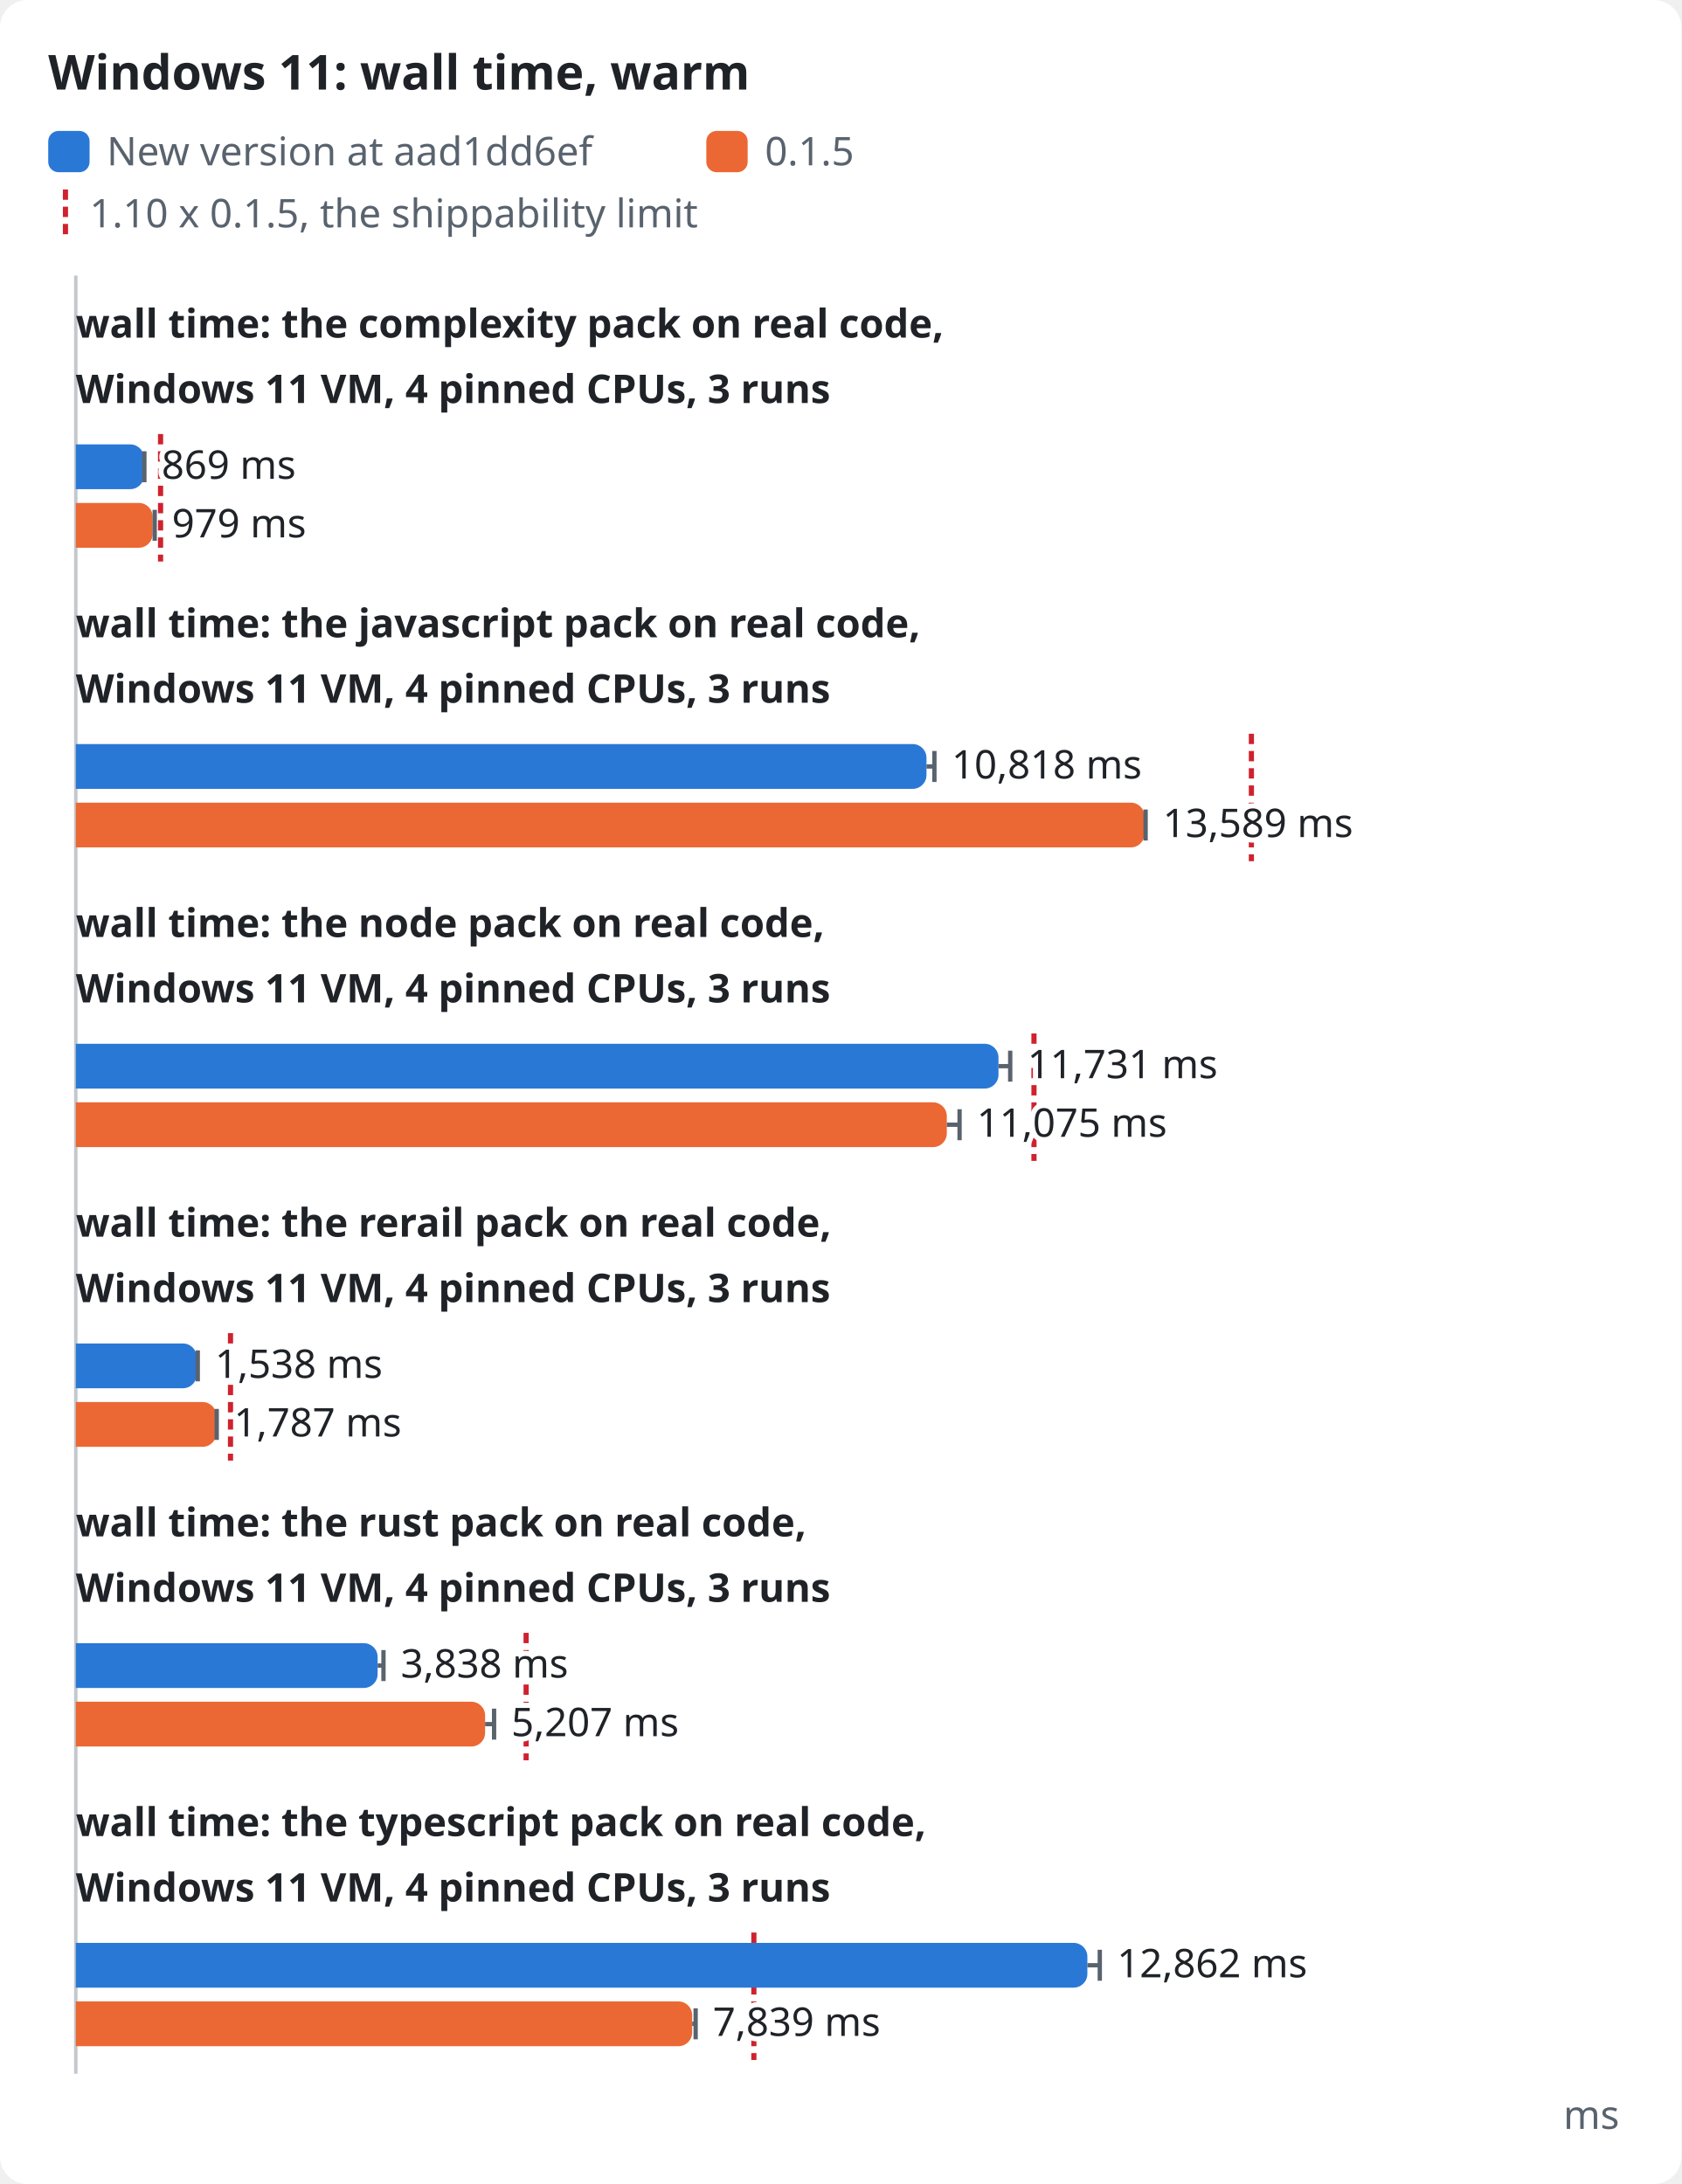
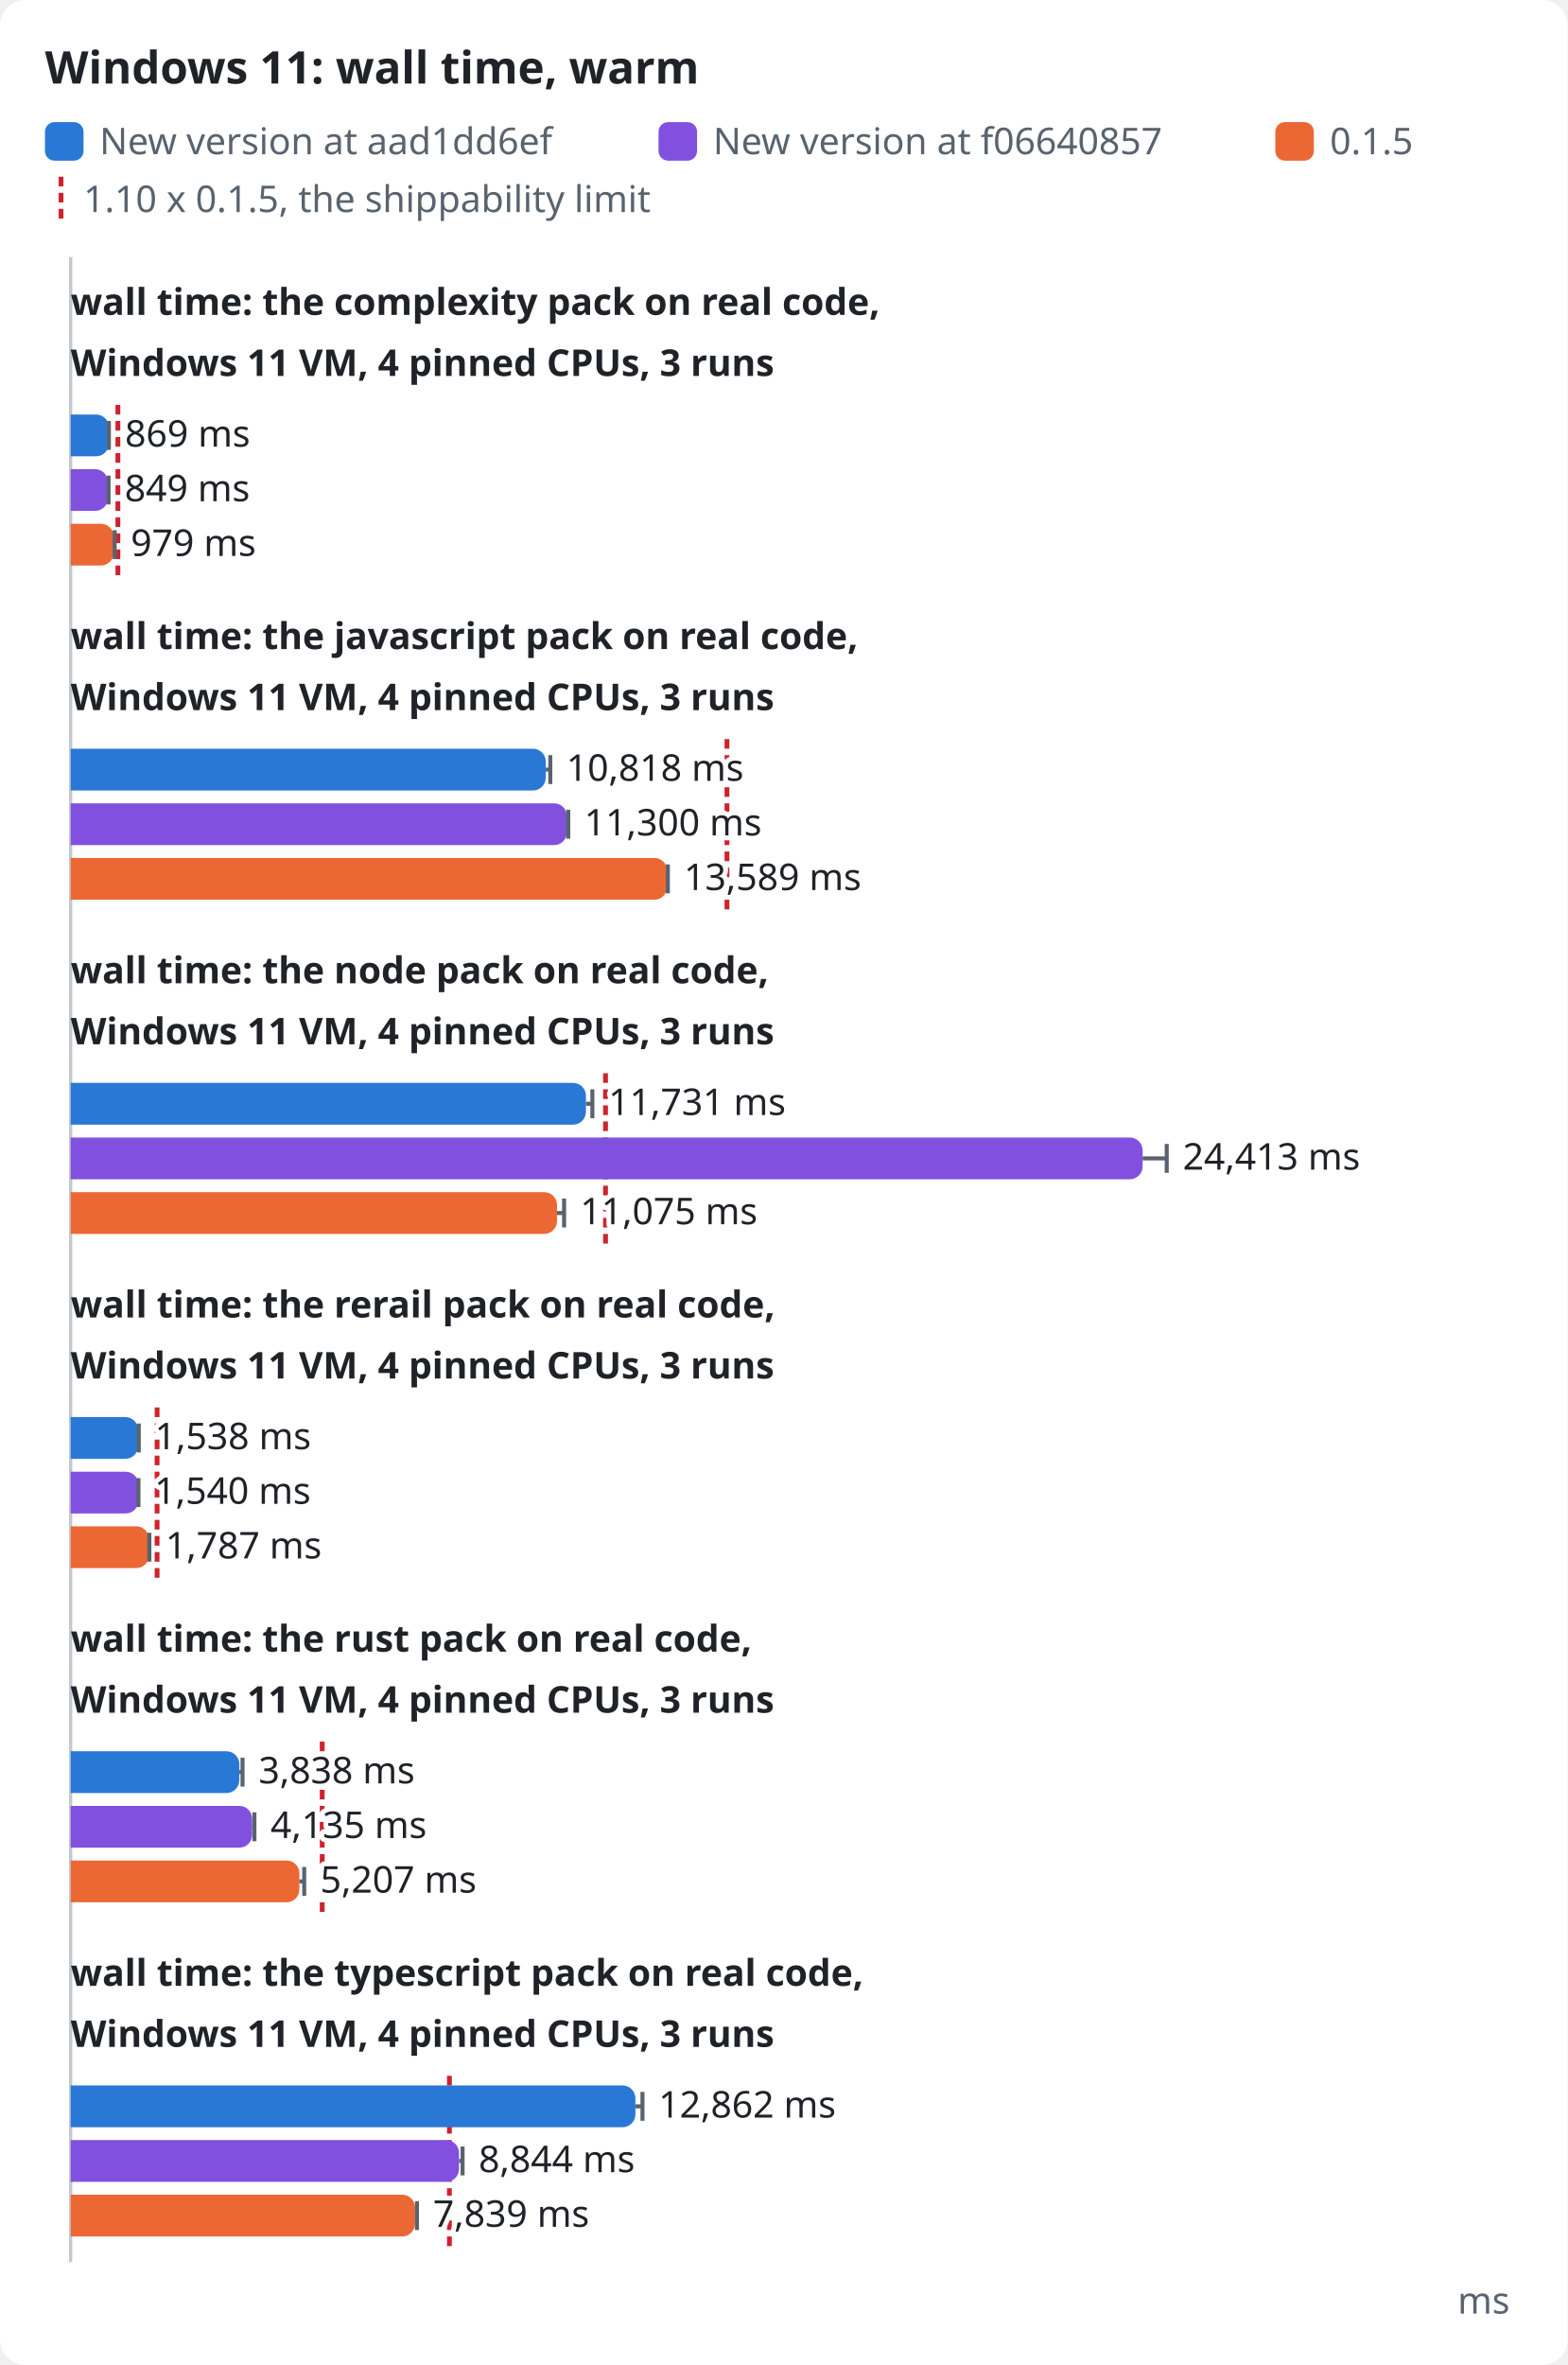
- <svg xmlns="http://www.w3.org/2000/svg" viewBox="0 0 488 634" width="488" height="634" role="img" aria-labelledby="title desc">
+ <svg xmlns="http://www.w3.org/2000/svg" viewBox="0 0 488 736" width="488" height="736" role="img" aria-labelledby="title desc">
  <style>text{font:12.5px -apple-system,BlinkMacSystemFont,"Segoe UI","Noto Sans",Helvetica,Arial,sans-serif} .hl{paint-order:stroke;stroke-width:3px;stroke-linejoin:round} .smalltext{font-size:11.5px} .b{font-weight:600} .ttl{font-size:14px;font-weight:600} .ln{fill:none;stroke-width:2;stroke-linejoin:round;stroke-linecap:round} .wk{stroke-width:1.25;fill:none} .ref{stroke-width:1.5;stroke-dasharray:3 2;fill:none} .ax{stroke-width:1;fill:none} .gr{stroke-width:1;fill:none} .nmk{fill:none;stroke-width:1.25;stroke-dasharray:2 2} .zone{stroke:none}
text{fill:#1f2328} .plate{fill:#ffffff} .hl{stroke:#ffffff} .muted{fill:#59636e} .sn{fill:#2a78d6} .sp{fill:#eb6834} .sb{fill:#1baf7a} .sh{fill:#8250df} .ln.sn{stroke:#2a78d6} .ln.sp{stroke:#eb6834} .ln.sb{stroke:#1baf7a} .wk{stroke:#59636e} .ref{stroke:#cf222e} .ax{stroke:#c3c8cf} .gr{stroke:#e1e4e8} .gd{fill:#1a7f37} .bd{fill:#cf222e} .sm{fill:#59636e} .nmk{stroke:#59636e} .zone{fill:#f0f1f3}
@media (prefers-color-scheme:dark){text{fill:#e6edf3} .plate{fill:#0d1117} .hl{stroke:#0d1117} .muted{fill:#9198a1} .sn{fill:#3987e5} .sp{fill:#d95926} .sb{fill:#199e70} .sh{fill:#a371f7} .ln.sn{stroke:#3987e5} .ln.sp{stroke:#d95926} .ln.sb{stroke:#199e70} .wk{stroke:#9198a1} .ref{stroke:#f85149} .ax{stroke:#3d444d} .gr{stroke:#262c36} .gd{fill:#3fb950} .bd{fill:#f85149} .sm{fill:#9198a1} .nmk{stroke:#9198a1} .zone{fill:#1c2129}}</style>
  <rect class="plate" width="100%" height="100%" rx="8" />
  <text class="ttl" x="14" y="26">Windows 11: wall time, warm</text>
  <g transform="translate(14 38)">
    <rect class="sn" x="0" y="0" width="12" height="12" rx="3" />
    <text class="muted smalltext" x="17" y="10">New version at aad1dd6ef</text>
-     <rect class="sp" x="191" y="0" width="12" height="12" rx="3" />
-     <text class="muted smalltext" x="208" y="10">0.1.5</text>
+     <rect class="sh" x="191" y="0" width="12" height="12" rx="3" />
+     <text class="muted smalltext" x="208" y="10">New version at f06640857</text>
+     <rect class="sp" x="383" y="0" width="12" height="12" rx="3" />
+     <text class="muted smalltext" x="400" y="10">0.1.5</text>
    <path class="ref" d="M5 17V31" />
    <text class="muted smalltext" x="12" y="28">1.10 x 0.1.5, the shippability limit</text>
  </g>
  <g transform="translate(14 78)">
-     <path class="ax" d="M8 2V524" />
-     <path class="ref" d="M32.6 48V85" />
-     <path class="ref" d="M349.2 135V172" />
-     <path class="ref" d="M286.1 222V259" />
-     <path class="ref" d="M52.9 309V346" />
-     <path class="ref" d="M138.7 396V433" />
-     <path class="ref" d="M204.8 483V520" />
+     <path class="ax" d="M8 2V626" />
+     <path class="ref" d="M22.7 48V102" />
+     <path class="ref" d="M212.3 152V206" />
+     <path class="ref" d="M174.5 256V310" />
+     <path class="ref" d="M34.9 360V414" />
+     <path class="ref" d="M86.3 464V518" />
+     <path class="ref" d="M125.9 568V622" />
    <text class="b smalltext" x="8" y="20">wall time: the complexity pack on real code,</text>
    <text class="b smalltext" x="8" y="39">Windows 11 VM, 4 pinned CPUs, 3 runs</text>
    <g>
-       <path class="sn" d="M8 51h15.8a4 4 0 0 1 4 4v5a4 4 0 0 1 -4 4h-15.8z" />
-       <path class="wk" d="M27.8 57.5H27.9M27.9 53v9" />
-       <text class="smalltext hl" x="32.9" y="61">869 ms</text>
+       <path class="sn" d="M8 51h7.9a4 4 0 0 1 4 4v5a4 4 0 0 1 -4 4h-7.9z" />
+       <path class="wk" d="M19.9 57.5H19.9M19.9 53v9" />
+       <text class="smalltext hl" x="24.9" y="61">869 ms</text>
    </g>
    <g>
-       <path class="sp" d="M8 68h18.3a4 4 0 0 1 4 4v5a4 4 0 0 1 -4 4h-18.3z" />
-       <path class="wk" d="M30.3 74.5H30.9M30.9 70v9" />
-       <text class="smalltext hl" x="35.9" y="78">979 ms</text>
-     </g>
-     <text class="b smalltext" x="8" y="107">wall time: the javascript pack on real code,</text>
-     <text class="b smalltext" x="8" y="126">Windows 11 VM, 4 pinned CPUs, 3 runs</text>
-     <g>
-       <path class="sn" d="M8 138h242.9a4 4 0 0 1 4 4v5a4 4 0 0 1 -4 4h-242.9z" />
-       <path class="wk" d="M254.9 144.5H257.2M257.2 140v9" />
-       <text class="smalltext hl" x="262.2" y="148">10,818 ms</text>
+       <path class="sh" d="M8 68h7.6a4 4 0 0 1 4 4v5a4 4 0 0 1 -4 4h-7.6z" />
+       <path class="wk" d="M19.6 74.5H19.8M19.8 70v9" />
+       <text class="smalltext hl" x="24.8" y="78">849 ms</text>
    </g>
    <g>
-       <path class="sp" d="M8 155h306.2a4 4 0 0 1 4 4v5a4 4 0 0 1 -4 4h-306.2z" />
-       <path class="wk" d="M318.2 161.5H318.5M318.5 157v9" />
-       <text class="smalltext hl" x="323.5" y="165">13,589 ms</text>
+       <path class="sp" d="M8 85h9.4a4 4 0 0 1 4 4v5a4 4 0 0 1 -4 4h-9.4z" />
+       <path class="wk" d="M21.4 91.5H21.7M21.7 87v9" />
+       <text class="smalltext hl" x="26.7" y="95">979 ms</text>
    </g>
-     <text class="b smalltext" x="8" y="194">wall time: the node pack on real code,</text>
-     <text class="b smalltext" x="8" y="213">Windows 11 VM, 4 pinned CPUs, 3 runs</text>
+     <text class="b smalltext" x="8" y="124">wall time: the javascript pack on real code,</text>
+     <text class="b smalltext" x="8" y="143">Windows 11 VM, 4 pinned CPUs, 3 runs</text>
    <g>
-       <path class="sn" d="M8 225h263.8a4 4 0 0 1 4 4v5a4 4 0 0 1 -4 4h-263.8z" />
-       <path class="wk" d="M275.8 231.5H279.2M279.2 227v9" />
-       <text class="smalltext hl" x="284.2" y="235">11,731 ms</text>
+       <path class="sn" d="M8 155h143.9a4 4 0 0 1 4 4v5a4 4 0 0 1 -4 4h-143.9z" />
+       <path class="wk" d="M155.9 161.5H157.3M157.3 157v9" />
+       <text class="smalltext hl" x="162.3" y="165">10,818 ms</text>
    </g>
    <g>
-       <path class="sp" d="M8 242h248.8a4 4 0 0 1 4 4v5a4 4 0 0 1 -4 4h-248.8z" />
-       <path class="wk" d="M260.8 248.5H264.5M264.5 244v9" />
-       <text class="smalltext hl" x="269.5" y="252">11,075 ms</text>
-     </g>
-     <text class="b smalltext" x="8" y="281">wall time: the rerail pack on real code,</text>
-     <text class="b smalltext" x="8" y="300">Windows 11 VM, 4 pinned CPUs, 3 runs</text>
-     <g>
-       <path class="sn" d="M8 312h31.1a4 4 0 0 1 4 4v5a4 4 0 0 1 -4 4h-31.1z" />
-       <path class="wk" d="M43.1 318.5H43.4M43.4 314v9" />
-       <text class="smalltext hl" x="48.4" y="322">1,538 ms</text>
+       <path class="sh" d="M8 172h150.5a4 4 0 0 1 4 4v5a4 4 0 0 1 -4 4h-150.5z" />
+       <path class="wk" d="M162.5 178.5H162.9M162.9 174v9" />
+       <text class="smalltext hl" x="167.9" y="182">11,300 ms</text>
    </g>
    <g>
-       <path class="sp" d="M8 329h36.8a4 4 0 0 1 4 4v5a4 4 0 0 1 -4 4h-36.8z" />
-       <path class="wk" d="M48.8 335.5H48.9M48.9 331v9" />
-       <text class="smalltext hl" x="53.9" y="339">1,787 ms</text>
+       <path class="sp" d="M8 189h181.7a4 4 0 0 1 4 4v5a4 4 0 0 1 -4 4h-181.7z" />
+       <path class="wk" d="M193.7 195.5H193.9M193.9 191v9" />
+       <text class="smalltext hl" x="198.9" y="199">13,589 ms</text>
    </g>
-     <text class="b smalltext" x="8" y="368">wall time: the rust pack on real code,</text>
-     <text class="b smalltext" x="8" y="387">Windows 11 VM, 4 pinned CPUs, 3 runs</text>
+     <text class="b smalltext" x="8" y="228">wall time: the node pack on real code,</text>
+     <text class="b smalltext" x="8" y="247">Windows 11 VM, 4 pinned CPUs, 3 runs</text>
    <g>
-       <path class="sn" d="M8 399h83.6a4 4 0 0 1 4 4v5a4 4 0 0 1 -4 4h-83.6z" />
-       <path class="wk" d="M95.6 405.5H97.3M97.3 401v9" />
-       <text class="smalltext hl" x="102.3" y="409">3,838 ms</text>
+       <path class="sn" d="M8 259h156.4a4 4 0 0 1 4 4v5a4 4 0 0 1 -4 4h-156.4z" />
+       <path class="wk" d="M168.4 265.5H170.4M170.4 261v9" />
+       <text class="smalltext hl" x="175.4" y="269">11,731 ms</text>
    </g>
    <g>
-       <path class="sp" d="M8 416h114.8a4 4 0 0 1 4 4v5a4 4 0 0 1 -4 4h-114.8z" />
-       <path class="wk" d="M126.8 422.5H129.4M129.4 418v9" />
-       <text class="smalltext hl" x="134.4" y="426">5,207 ms</text>
-     </g>
-     <text class="b smalltext" x="8" y="455">wall time: the typescript pack on real code,</text>
-     <text class="b smalltext" x="8" y="474">Windows 11 VM, 4 pinned CPUs, 3 runs</text>
-     <g>
-       <path class="sn" d="M8 486h289.6a4 4 0 0 1 4 4v5a4 4 0 0 1 -4 4h-289.6z" />
-       <path class="wk" d="M301.6 492.5H305.2M305.2 488v9" />
-       <text class="smalltext hl" x="310.2" y="496">12,862 ms</text>
+       <path class="sh" d="M8 276h329.7a4 4 0 0 1 4 4v5a4 4 0 0 1 -4 4h-329.7z" />
+       <path class="wk" d="M341.7 282.5H349.2M349.2 278v9" />
+       <text class="smalltext hl" x="354.2" y="286">24,413 ms</text>
    </g>
    <g>
-       <path class="sp" d="M8 503h174.9a4 4 0 0 1 4 4v5a4 4 0 0 1 -4 4h-174.9z" />
-       <path class="wk" d="M186.9 509.5H187.9M187.9 505v9" />
-       <text class="smalltext hl" x="192.9" y="513">7,839 ms</text>
+       <path class="sp" d="M8 293h147.4a4 4 0 0 1 4 4v5a4 4 0 0 1 -4 4h-147.4z" />
+       <path class="wk" d="M159.4 299.5H161.6M161.6 295v9" />
+       <text class="smalltext hl" x="166.6" y="303">11,075 ms</text>
    </g>
-     <text class="muted smalltext" x="456" y="540" text-anchor="end">ms</text>
+     <text class="b smalltext" x="8" y="332">wall time: the rerail pack on real code,</text>
+     <text class="b smalltext" x="8" y="351">Windows 11 VM, 4 pinned CPUs, 3 runs</text>
+     <g>
+       <path class="sn" d="M8 363h17.0a4 4 0 0 1 4 4v5a4 4 0 0 1 -4 4h-17.0z" />
+       <path class="wk" d="M29.0 369.5H29.2M29.2 365v9" />
+       <text class="smalltext hl" x="34.2" y="373">1,538 ms</text>
+     </g>
+     <g>
+       <path class="sh" d="M8 380h17.1a4 4 0 0 1 4 4v5a4 4 0 0 1 -4 4h-17.1z" />
+       <path class="wk" d="M29.1 386.5H29.1M29.1 382v9" />
+       <text class="smalltext hl" x="34.1" y="390">1,540 ms</text>
+     </g>
+     <g>
+       <path class="sp" d="M8 397h20.4a4 4 0 0 1 4 4v5a4 4 0 0 1 -4 4h-20.4z" />
+       <path class="wk" d="M32.4 403.5H32.5M32.5 399v9" />
+       <text class="smalltext hl" x="37.5" y="407">1,787 ms</text>
+     </g>
+     <text class="b smalltext" x="8" y="436">wall time: the rust pack on real code,</text>
+     <text class="b smalltext" x="8" y="455">Windows 11 VM, 4 pinned CPUs, 3 runs</text>
+     <g>
+       <path class="sn" d="M8 467h48.5a4 4 0 0 1 4 4v5a4 4 0 0 1 -4 4h-48.5z" />
+       <path class="wk" d="M60.5 473.5H61.5M61.5 469v9" />
+       <text class="smalltext hl" x="66.5" y="477">3,838 ms</text>
+     </g>
+     <g>
+       <path class="sh" d="M8 484h52.5a4 4 0 0 1 4 4v5a4 4 0 0 1 -4 4h-52.5z" />
+       <path class="wk" d="M64.5 490.5H65.2M65.2 486v9" />
+       <text class="smalltext hl" x="70.2" y="494">4,135 ms</text>
+     </g>
+     <g>
+       <path class="sp" d="M8 501h67.2a4 4 0 0 1 4 4v5a4 4 0 0 1 -4 4h-67.2z" />
+       <path class="wk" d="M79.2 507.5H80.7M80.7 503v9" />
+       <text class="smalltext hl" x="85.7" y="511">5,207 ms</text>
+     </g>
+     <text class="b smalltext" x="8" y="540">wall time: the typescript pack on real code,</text>
+     <text class="b smalltext" x="8" y="559">Windows 11 VM, 4 pinned CPUs, 3 runs</text>
+     <g>
+       <path class="sn" d="M8 571h171.8a4 4 0 0 1 4 4v5a4 4 0 0 1 -4 4h-171.8z" />
+       <path class="wk" d="M183.8 577.5H186.0M186.0 573v9" />
+       <text class="smalltext hl" x="191.0" y="581">12,862 ms</text>
+     </g>
+     <g>
+       <path class="sh" d="M8 588h116.9a4 4 0 0 1 4 4v5a4 4 0 0 1 -4 4h-116.9z" />
+       <path class="wk" d="M128.9 594.5H130.0M130.0 590v9" />
+       <text class="smalltext hl" x="135.0" y="598">8,844 ms</text>
+     </g>
+     <g>
+       <path class="sp" d="M8 605h103.2a4 4 0 0 1 4 4v5a4 4 0 0 1 -4 4h-103.2z" />
+       <path class="wk" d="M115.2 611.5H115.8M115.8 607v9" />
+       <text class="smalltext hl" x="120.8" y="615">7,839 ms</text>
+     </g>
+     <text class="muted smalltext" x="456" y="642" text-anchor="end">ms</text>
  </g>
</svg>
